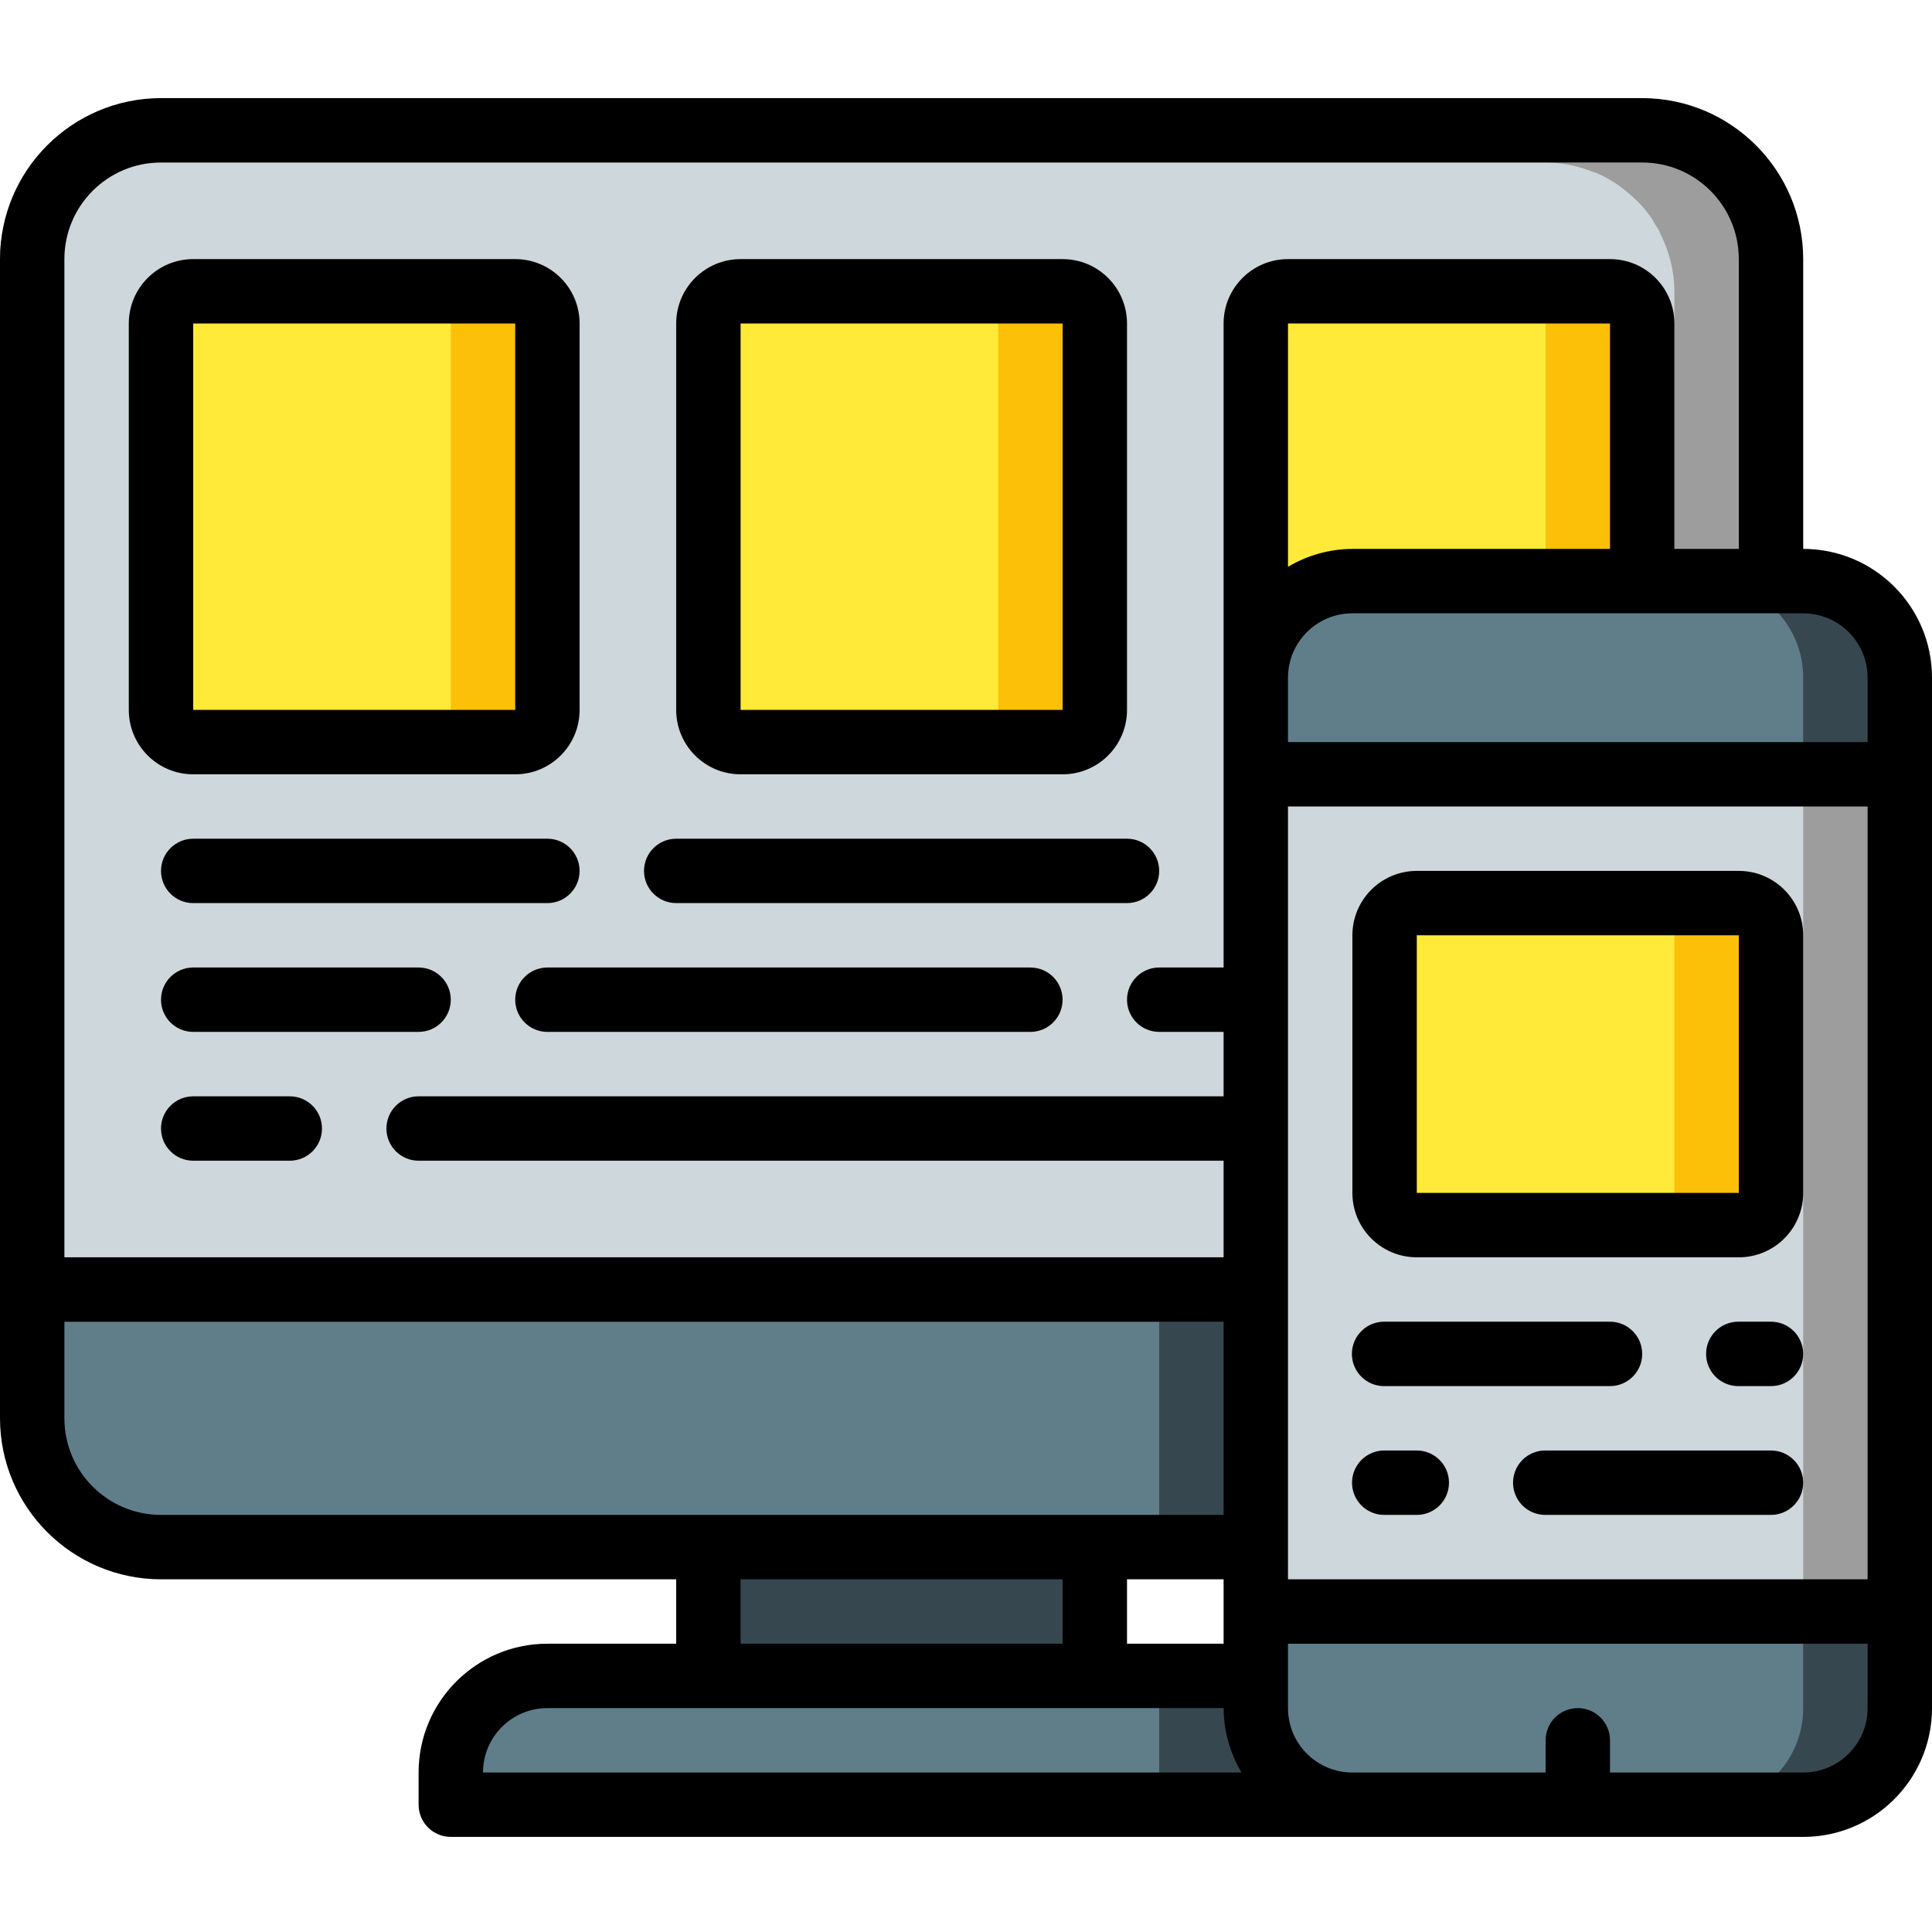
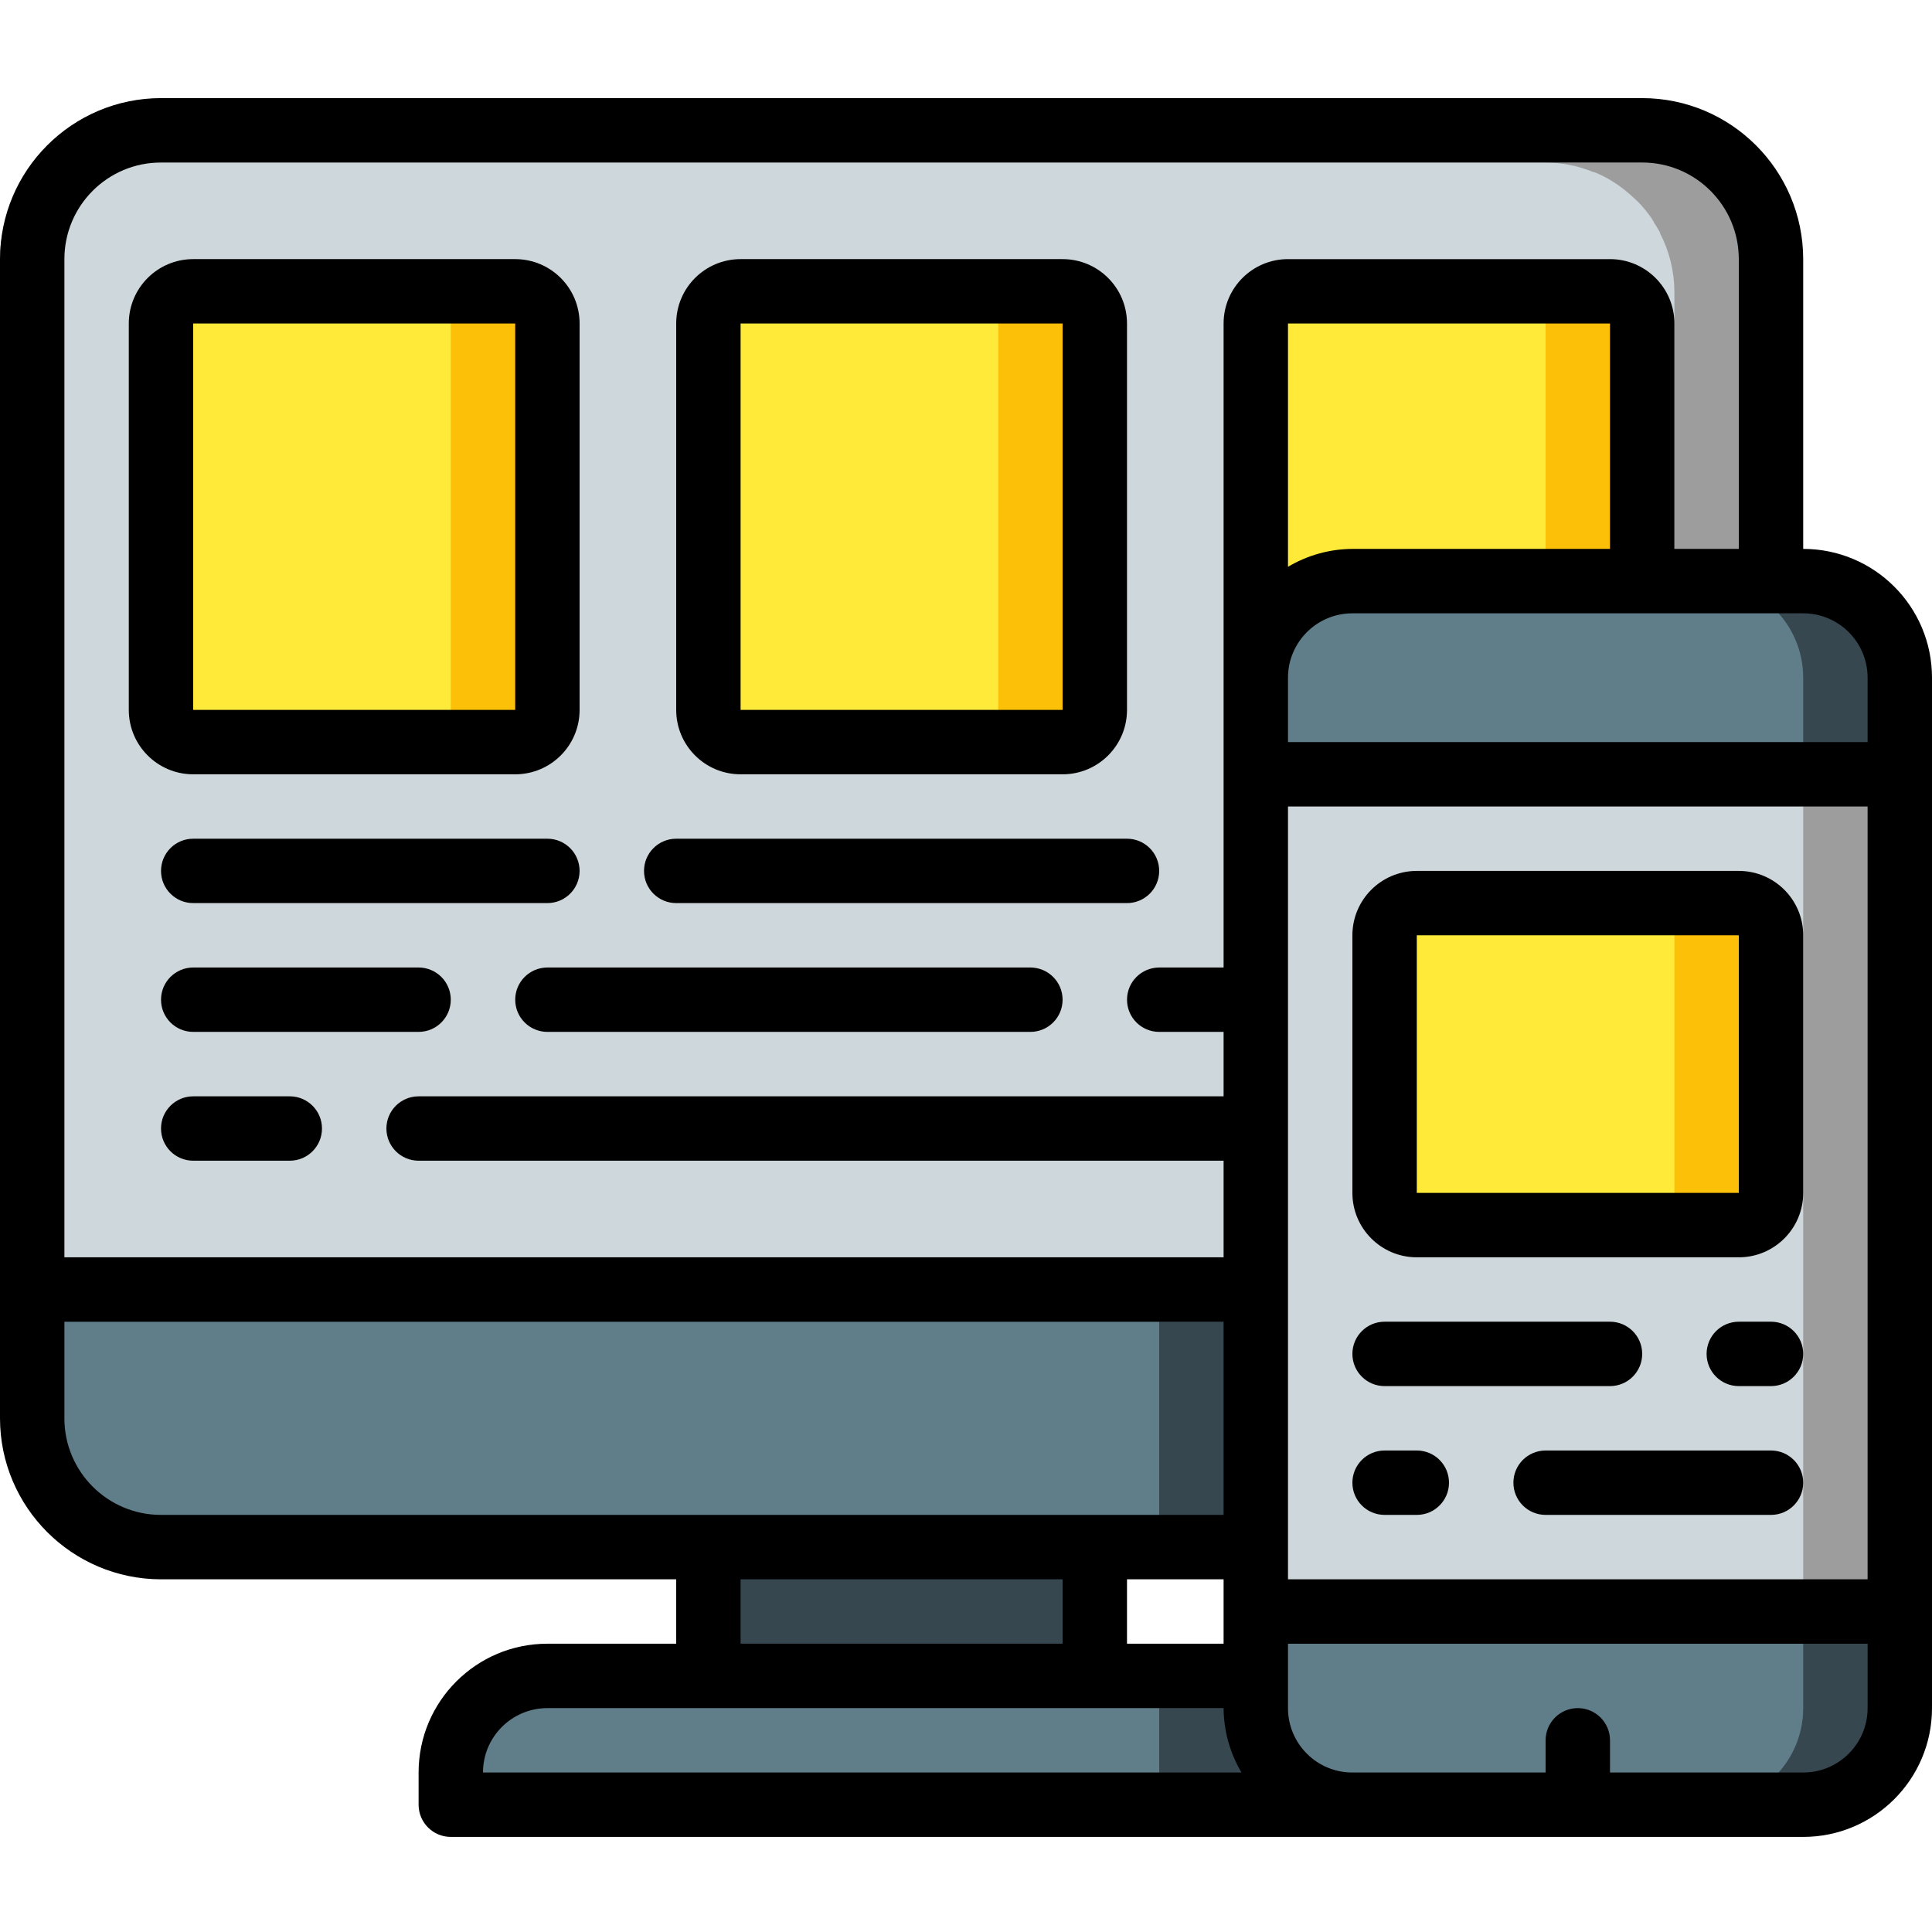
<svg xmlns="http://www.w3.org/2000/svg" height="512pt" viewBox="0 -26 512 512" width="512pt">
-   <path d="M358.398 128h119.47c14.136 0 25.597 11.46 25.597 25.602v273.066c0 14.137-11.461 25.598-25.598 25.598H358.398c-14.136 0-25.597-11.461-25.597-25.598V153.602c0-14.141 11.46-25.602 25.597-25.602zM187.734 366.934h102.399v68.265H187.734zm0 0" fill="#37474f" />
-   <path d="M187.734 366.934H256v68.265h-68.266zm0 0" fill="#37474f" />
-   <path d="M469.332 298.668v51.2c0 18.85-15.281 34.132-34.133 34.132H42.668c-18.852 0-34.133-15.281-34.133-34.133v-51.199zm0 0" fill="#37474f" />
-   <path d="M307.203 324.266l-.004 51.199a31.188 31.188 0 0 1-1.11 8.535H42.669c-18.852 0-34.133-15.281-34.133-34.133v-25.601zm0 0" fill="#607d8a" />
-   <path d="M384 452.266H119.465v-8.532c0-14.14 11.465-25.601 25.601-25.601h213.332zm0 0" fill="#37474f" />
-   <path d="M307.2 418.133v34.133H119.464v-8.532c0-14.14 11.465-25.601 25.601-25.601zm0 0" fill="#607d8a" />
-   <path d="M465.492 27.238h.086c-.36-.707-.8-1.363-1.203-2.047s-.707-1.304-1.133-1.914a34.01 34.01 0 0 0-3.465-4.207c-.41-.418-.855-.8-1.265-1.203a31.92 31.92 0 0 0-3.48-2.875c-.384-.281-.743-.57-1.145-.851a32.627 32.627 0 0 0-5.117-2.793c-.344-.145-.692-.246-1.036-.383a34.812 34.812 0 0 0-4.75-1.477c-.539-.117-1.058-.246-1.605-.34a33.819 33.819 0 0 0-6.18-.613H42.668c-18.852 0-34.133 15.281-34.133 34.133v273.066h460.797V42.668a33.814 33.814 0 0 0-3.84-15.43zm0 0" fill="#3b97d3" />
-   <path d="M460.8 42.668v273.066H0V42.668a33.883 33.883 0 0 1 10.922-25.004 34.22 34.22 0 0 1 23.21-9.129h392.536a35.72 35.72 0 0 1 6.145.594c.593.086 1.109.258 1.62.344 1.618.422 3.215.933 4.778 1.535.352.074.695.191 1.023.34a30.23 30.23 0 0 1 5.121 2.816c.383.238.754.492 1.11.77a39.346 39.346 0 0 1 3.496 2.902c.43.426.855.766 1.281 1.195a33.055 33.055 0 0 1 3.5 4.266c.426.598.684 1.277 1.11 1.875.425.598.851 1.367 1.195 2.05h-.086a33.964 33.964 0 0 1 3.84 15.446zm0 0" fill="#9d9d9d" />
-   <path d="M443.734 51.2v264.534H0V42.668a33.883 33.883 0 0 1 10.922-25.004 29.006 29.006 0 0 1 6.144-.598h392.536a36.03 36.03 0 0 1 6.14.598c.598.086 1.11.258 1.625.34 1.617.422 3.215.937 4.778 1.539a4.77 4.77 0 0 1 1.023.34 29.96 29.96 0 0 1 5.121 2.816c.383.235.754.492 1.11.766a40.743 40.743 0 0 1 3.496 2.902c.43.426.855.77 1.28 1.196a33.594 33.594 0 0 1 3.5 4.265c.427.598.684 1.281 1.11 1.879.426.598.852 1.363 1.195 2.047h-.085a33.99 33.99 0 0 1 3.84 15.445zm0 0" fill="#ced7db" />
-   <path d="M76.8 264.535H51.2a8.532 8.532 0 0 0-8.532 8.531 8.533 8.533 0 0 0 8.531 8.536h25.602c4.71 0 8.531-3.82 8.531-8.536 0-4.71-3.82-8.53-8.531-8.53zm-25.6-51.203h93.866a8.533 8.533 0 1 0 0-17.066H51.2a8.533 8.533 0 0 0-8.531 8.535c0 4.71 3.82 8.531 8.531 8.531zm128 0h119.468c4.71 0 8.531-3.82 8.531-8.531a8.533 8.533 0 0 0-8.531-8.535H179.199a8.533 8.533 0 0 0-8.531 8.535c0 4.71 3.82 8.531 8.531 8.531zm-128 34.133h59.734c4.71 0 8.53-3.82 8.53-8.531a8.533 8.533 0 0 0-8.53-8.536H51.199a8.533 8.533 0 0 0-8.531 8.536c0 4.71 3.82 8.53 8.531 8.53zm93.866-17.067a8.533 8.533 0 0 0-8.53 8.536c0 4.71 3.82 8.53 8.53 8.53h128a8.533 8.533 0 1 0 0-17.066zM332.8 264.535H110.935a8.533 8.533 0 1 0 0 17.067H332.8c4.71 0 8.531-3.82 8.531-8.536 0-4.71-3.82-8.53-8.531-8.53zm-34.132-25.601c0 4.71 3.82 8.53 8.531 8.53h25.602a8.533 8.533 0 0 0 0-17.066h-25.602a8.533 8.533 0 0 0-8.531 8.536zm0 0" fill="#e6e7e8" />
-   <path d="M51.2 51.2h85.335a8.532 8.532 0 0 1 8.531 8.534v102.399a8.533 8.533 0 0 1-8.53 8.535H51.198a8.533 8.533 0 0 1-8.531-8.535V59.734a8.533 8.533 0 0 1 8.531-8.535zm145.066 0h85.336c4.71 0 8.53 3.82 8.53 8.534v102.399a8.533 8.533 0 0 1-8.53 8.535h-85.336a8.533 8.533 0 0 1-8.532-8.535V59.734a8.533 8.533 0 0 1 8.532-8.535zm145.066 0h85.336c4.71 0 8.531 3.82 8.531 8.534v102.399a8.533 8.533 0 0 1-8.531 8.535h-85.336a8.533 8.533 0 0 1-8.531-8.535V59.734a8.533 8.533 0 0 1 8.531-8.535zm0 0" fill="#fdc008" />
-   <path d="M366.934 341.332h59.734c4.71 0 8.531-3.82 8.531-8.531a8.533 8.533 0 0 0-8.531-8.535h-59.734a8.534 8.534 0 1 0 0 17.066zm93.866 0h8.532a8.533 8.533 0 1 0 0-17.066h-8.531a8.534 8.534 0 1 0 0 17.066zm-85.335 17.066h-8.531a8.534 8.534 0 1 0 0 17.067h8.53a8.533 8.533 0 1 0 0-17.067zm93.867 0h-59.73a8.534 8.534 0 1 0 0 17.067h59.73a8.533 8.533 0 1 0 0-17.067zm0 0" fill="#e6e7e8" />
-   <path d="M51.2 51.2h59.734c4.71 0 8.53 3.82 8.53 8.534v102.399a8.533 8.533 0 0 1-8.53 8.535H51.199a8.533 8.533 0 0 1-8.531-8.535V59.734a8.533 8.533 0 0 1 8.531-8.535zm145.066 0H256a8.534 8.534 0 0 1 8.535 8.534v102.399a8.534 8.534 0 0 1-8.535 8.535h-59.734a8.533 8.533 0 0 1-8.532-8.535V59.734a8.533 8.533 0 0 1 8.532-8.535zm145.066 0h59.734a8.534 8.534 0 0 1 8.536 8.534v102.399a8.534 8.534 0 0 1-8.536 8.535h-59.734a8.533 8.533 0 0 1-8.531-8.535V59.734a8.533 8.533 0 0 1 8.531-8.535zm0 0" fill="#ffea3a" />
-   <path d="M426.668 435.2v17.066h-17.066v-17.067a8.533 8.533 0 0 1 17.066 0zm0 0" fill="#7f8c8d" />
-   <path d="M358.398 128h93.868c14.14 0 25.601 11.46 25.601 25.602v273.066c0 14.137-11.46 25.598-25.601 25.598h-93.868c-14.136 0-25.597-11.461-25.597-25.598V153.602c0-14.141 11.46-25.602 25.597-25.602zm0 0" fill="#607d8a" />
-   <path d="M332.8 179.2h170.665v221.866H332.8zm0 0" fill="#9d9d9d" />
-   <path d="M332.8 179.2h145.067v221.866H332.801zm0 0" fill="#ced7db" />
-   <path d="M375.465 213.332H460.8c4.71 0 8.531 3.82 8.531 8.535v68.266a8.533 8.533 0 0 1-8.531 8.535h-85.336a8.533 8.533 0 0 1-8.531-8.535v-68.266a8.533 8.533 0 0 1 8.53-8.535zm0 0" fill="#fdc008" />
-   <path d="M375.465 213.332h59.734a8.534 8.534 0 0 1 8.535 8.535v68.266a8.534 8.534 0 0 1-8.535 8.535h-59.734a8.533 8.533 0 0 1-8.531-8.535v-68.266a8.533 8.533 0 0 1 8.53-8.535zm0 0" fill="#ffea3a" />
-   <path d="M76.8 264.535H51.2a8.532 8.532 0 0 0-8.532 8.531 8.533 8.533 0 0 0 8.531 8.536h25.602c4.71 0 8.531-3.82 8.531-8.536 0-4.71-3.82-8.53-8.531-8.53zm-25.6-51.203h93.866a8.533 8.533 0 1 0 0-17.066H51.2a8.533 8.533 0 0 0-8.531 8.535c0 4.71 3.82 8.531 8.531 8.531zm128 0h119.468c4.71 0 8.531-3.82 8.531-8.531a8.533 8.533 0 0 0-8.531-8.535H179.199a8.533 8.533 0 0 0-8.531 8.535c0 4.71 3.82 8.531 8.531 8.531zm-68.266 17.066H51.199a8.533 8.533 0 0 0-8.531 8.536c0 4.71 3.82 8.53 8.531 8.53h59.735c4.71 0 8.53-3.82 8.53-8.53a8.533 8.533 0 0 0-8.53-8.536zm162.132 0h-128a8.533 8.533 0 0 0-8.53 8.536c0 4.71 3.82 8.53 8.53 8.53h128a8.533 8.533 0 1 0 0-17.066zm93.868 110.934h59.734c4.71 0 8.531-3.82 8.531-8.531a8.533 8.533 0 0 0-8.531-8.535h-59.734a8.534 8.534 0 1 0 0 17.066zm102.398-17.066h-8.531a8.534 8.534 0 1 0 0 17.066h8.531a8.533 8.533 0 1 0 0-17.066zm-93.867 34.132h-8.531a8.534 8.534 0 1 0 0 17.067h8.53a8.533 8.533 0 1 0 0-17.067zm93.867 0h-59.73a8.534 8.534 0 1 0 0 17.067h59.73a8.533 8.533 0 1 0 0-17.067zM51.2 179.2h85.335c9.426 0 17.067-7.641 17.067-17.067V59.734c0-9.425-7.641-17.066-17.067-17.066H51.2c-9.426 0-17.066 7.64-17.066 17.066v102.399c0 9.426 7.64 17.066 17.066 17.066zm0-119.466h85.335v102.399H51.2zM460.8 204.8h-85.335c-9.422 0-17.067 7.641-17.067 17.067v68.266c0 9.426 7.645 17.066 17.067 17.066H460.8c9.426 0 17.066-7.64 17.066-17.066v-68.266c0-9.426-7.64-17.066-17.066-17.066zm-85.335 85.333v-68.266H460.8v68.266zM196.266 179.2h85.336c9.425 0 17.066-7.641 17.066-17.067V59.734c0-9.425-7.64-17.066-17.066-17.066h-85.336c-9.426 0-17.067 7.64-17.067 17.066v102.399c0 9.426 7.64 17.066 17.067 17.066zm0-119.466h85.336v102.399h-85.336zm0 0" />
-   <path d="M477.867 119.465V42.668C477.84 19.113 458.754.028 435.2 0H42.668C19.113.027.028 19.113 0 42.668v307.2c.027 23.55 19.113 42.636 42.668 42.667h136.531v17.067h-34.133c-18.851 0-34.132 15.28-34.132 34.132v8.532a8.533 8.533 0 0 0 8.53 8.535h358.403C496.72 460.8 512 445.52 512 426.668V153.602c0-18.852-15.281-34.137-34.133-34.137zm-153.601 273.07v17.067h-25.598v-17.067zm102.402-273.07h-68.27a33.715 33.715 0 0 0-17.066 4.746V59.734h85.336zm-85.336 68.27h153.602v204.8H341.332zm153.602-34.133v17.066H341.332v-17.066c0-9.426 7.64-17.067 17.066-17.067h119.47c9.425 0 17.066 7.64 17.066 17.067zM42.668 17.066h392.531c14.14 0 25.602 11.461 25.602 25.602v76.797h-17.067v-59.73c0-9.426-7.64-17.067-17.066-17.067h-85.336c-9.426 0-17.066 7.64-17.066 17.066v170.664h-17.067a8.533 8.533 0 0 0-8.531 8.536c0 4.71 3.82 8.53 8.531 8.53h17.067v17.071H110.934a8.533 8.533 0 1 0 0 17.067h213.332v25.597h-307.2V42.668c0-14.14 11.461-25.602 25.602-25.602zM17.066 349.867v-25.601h307.2v51.199H42.668c-14.14 0-25.602-11.461-25.602-25.598zm179.2 42.668h85.336v17.067h-85.336zm-51.2 34.133h179.2a33.843 33.843 0 0 0 4.746 17.066H128c0-9.425 7.64-17.066 17.066-17.066zm332.801 17.066h-51.199V435.2c0-4.71-3.82-8.531-8.535-8.531a8.532 8.532 0 0 0-8.531 8.531v8.535h-51.204c-9.425 0-17.066-7.64-17.066-17.066v-17.066h153.602v17.066c0 9.426-7.641 17.066-17.067 17.066zm0 0" />
+   <path d="m358.398 128h119.469c14.137 0 25.598 11.461 25.598 25.602v273.066c0 14.137-11.461 25.598-25.598 25.598h-119.469c-14.137 0-25.598-11.461-25.598-25.598v-273.066c0-14.141 11.461-25.602 25.598-25.602zm0 0" fill="#37474f" />
+   <path d="m187.734 366.934h102.398v68.266h-102.398zm0 0" fill="#37474f" />
+   <path d="m187.734 366.934h68.266v68.266h-68.266zm0 0" fill="#37474f" />
+   <path d="m469.332 298.668v51.199c0 18.852-15.281 34.133-34.133 34.133h-392.531c-18.852 0-34.133-15.281-34.133-34.133v-51.199zm0 0" fill="#37474f" />
+   <path d="m307.203 324.266-.004 51.199c.027 2.883-.348 5.754-1.109 8.535h-263.422c-18.852 0-34.133-15.281-34.133-34.133v-25.602zm0 0" fill="#607d8a" />
+   <path d="m384 452.266h-264.535v-8.531c0-14.141 11.465-25.602 25.602-25.602h213.332zm0 0" fill="#37474f" />
+   <path d="m307.199 418.133v34.133h-187.734v-8.531c0-14.141 11.465-25.602 25.602-25.602zm0 0" fill="#607d8a" />
+   <path d="m465.492 27.238h.086c-.359-.707-.801-1.363-1.203-2.047s-.707-1.305-1.133-1.914c-1.039-1.492-2.199-2.898-3.465-4.207-.41-.418-.855-.801-1.266-1.203-1.09-1.039-2.254-2-3.48-2.875-.383-.281-.742-.57-1.145-.852-1.617-1.082-3.332-2.016-5.117-2.793-.344-.145-.691-.246-1.035-.383-1.547-.605-3.133-1.098-4.75-1.477-.539-.117-1.059-.246-1.605-.34-2.035-.395-4.105-.598-6.18-.613h-392.531c-18.852 0-34.133 15.281-34.133 34.133v273.066h460.797v-273.066c-.035-5.375-1.352-10.664-3.84-15.43zm0 0" fill="#3b97d3" />
+   <path d="m460.801 42.668v273.066h-460.801v-273.066c-.023-9.496 3.938-18.57 10.922-25.004 6.312-5.855 14.602-9.113 23.211-9.129h392.535c2.059.02 4.117.219 6.145.594.594.086 1.109.258 1.621.344 1.617.422 3.215.934 4.777 1.535.352.074.695.191 1.023.34 1.793.77 3.508 1.715 5.121 2.816.383.238.754.492 1.109.77 1.219.898 2.387 1.867 3.496 2.902.43.426.855.766 1.281 1.195 1.281 1.32 2.453 2.746 3.5 4.266.426.598.684 1.277 1.109 1.875.426.598.852 1.367 1.195 2.051h-.086c2.484 4.77 3.801 10.062 3.84 15.445zm0 0" fill="#9d9d9d" />
+   <path d="m443.734 51.199v264.535h-443.734v-273.066c-.023-9.496 3.938-18.57 10.922-25.004 2.023-.418 4.082-.617 6.145-.598h392.535c2.059.023 4.117.223 6.141.598.598.086 1.109.258 1.625.34 1.617.422 3.215.938 4.777 1.539.352.074.695.188 1.023.34 1.793.77 3.508 1.711 5.121 2.816.383.234.754.492 1.109.766 1.219.902 2.387 1.871 3.496 2.902.43.426.855.77 1.281 1.195 1.281 1.324 2.453 2.75 3.5 4.266.426.598.684 1.281 1.109 1.879.426.598.852 1.363 1.195 2.047h-.086c2.484 4.773 3.801 10.066 3.84 15.445zm0 0" fill="#ced7db" />
+   <g fill="#e6e7e8">
+     <path d="m76.801 264.535h-25.602c-4.711 0-8.531 3.82-8.531 8.531 0 4.715 3.82 8.535 8.531 8.535h25.602c4.711 0 8.531-3.82 8.531-8.535 0-4.711-3.82-8.531-8.531-8.531zm0 0" />
+     <path d="m51.199 213.332h93.867c4.715 0 8.535-3.82 8.535-8.531 0-4.715-3.82-8.535-8.535-8.535h-93.867c-4.711 0-8.531 3.82-8.531 8.535 0 4.711 3.82 8.531 8.531 8.531zm0 0" />
+     <path d="m179.199 213.332h119.469c4.711 0 8.531-3.82 8.531-8.531 0-4.715-3.82-8.535-8.531-8.535h-119.469c-4.711 0-8.531 3.82-8.531 8.535 0 4.711 3.82 8.531 8.531 8.531zm0 0" />
+     <path d="m51.199 247.465h59.734c4.711 0 8.531-3.82 8.531-8.531 0-4.715-3.82-8.535-8.531-8.535h-59.734c-4.711 0-8.531 3.82-8.531 8.535 0 4.711 3.82 8.531 8.531 8.531zm0 0" />
+     <path d="m145.066 230.398c-4.711 0-8.531 3.82-8.531 8.535 0 4.711 3.82 8.531 8.531 8.531h128c4.715 0 8.535-3.82 8.535-8.531 0-4.715-3.82-8.535-8.535-8.535zm0 0" />
+     <path d="m332.801 264.535h-221.867c-4.715 0-8.535 3.82-8.535 8.531 0 4.715 3.82 8.535 8.535 8.535h221.867c4.711 0 8.531-3.82 8.531-8.535 0-4.711-3.82-8.531-8.531-8.531zm0 0" />
+     <path d="m298.668 238.934c0 4.711 3.82 8.531 8.531 8.531h25.602c4.711 0 8.531-3.82 8.531-8.531 0-4.715-3.82-8.535-8.531-8.535h-25.602c-4.711 0-8.531 3.82-8.531 8.535zm0 0" />
+   </g>
+   <path d="m51.199 51.199h85.336c4.711 0 8.531 3.82 8.531 8.535v102.398c0 4.715-3.82 8.535-8.531 8.535h-85.336c-4.711 0-8.531-3.82-8.531-8.535v-102.398c0-4.715 3.82-8.535 8.531-8.535zm0 0" fill="#fdc008" />
+   <path d="m196.266 51.199h85.336c4.711 0 8.531 3.82 8.531 8.535v102.398c0 4.715-3.82 8.535-8.531 8.535h-85.336c-4.711 0-8.531-3.82-8.531-8.535v-102.398c0-4.715 3.82-8.535 8.531-8.535zm0 0" fill="#fdc008" />
+   <path d="m341.332 51.199h85.336c4.711 0 8.531 3.82 8.531 8.535v102.398c0 4.715-3.82 8.535-8.531 8.535h-85.336c-4.711 0-8.531-3.82-8.531-8.535v-102.398c0-4.715 3.82-8.535 8.531-8.535zm0 0" fill="#fdc008" />
+   <path d="m366.934 341.332h59.734c4.711 0 8.531-3.82 8.531-8.531 0-4.715-3.82-8.535-8.531-8.535h-59.734c-4.715 0-8.535 3.82-8.535 8.535 0 4.711 3.82 8.531 8.535 8.531zm0 0" fill="#e6e7e8" />
+   <path d="m460.801 341.332h8.531c4.715 0 8.535-3.82 8.535-8.531 0-4.715-3.82-8.535-8.535-8.535h-8.531c-4.715 0-8.535 3.82-8.535 8.535 0 4.711 3.82 8.531 8.535 8.531zm0 0" fill="#e6e7e8" />
+   <path d="m375.465 358.398h-8.531c-4.715 0-8.535 3.82-8.535 8.535 0 4.711 3.82 8.531 8.535 8.531h8.531c4.715 0 8.535-3.82 8.535-8.531 0-4.715-3.82-8.535-8.535-8.535zm0 0" fill="#e6e7e8" />
+   <path d="m469.332 358.398h-59.73c-4.715 0-8.535 3.82-8.535 8.535 0 4.711 3.82 8.531 8.535 8.531h59.73c4.715 0 8.535-3.82 8.535-8.531 0-4.715-3.82-8.535-8.535-8.535zm0 0" fill="#e6e7e8" />
+   <path d="m51.199 51.199h59.734c4.711 0 8.531 3.82 8.531 8.535v102.398c0 4.715-3.82 8.535-8.531 8.535h-59.734c-4.711 0-8.531-3.82-8.531-8.535v-102.398c0-4.715 3.82-8.535 8.531-8.535zm0 0" fill="#ffea3a" />
+   <path d="m196.266 51.199h59.734c4.715 0 8.535 3.82 8.535 8.535v102.398c0 4.715-3.82 8.535-8.535 8.535h-59.734c-4.711 0-8.531-3.82-8.531-8.535v-102.398c0-4.715 3.82-8.535 8.531-8.535zm0 0" fill="#ffea3a" />
+   <path d="m341.332 51.199h59.734c4.715 0 8.535 3.82 8.535 8.535v102.398c0 4.715-3.82 8.535-8.535 8.535h-59.734c-4.711 0-8.531-3.82-8.531-8.535v-102.398c0-4.715 3.82-8.535 8.531-8.535zm0 0" fill="#ffea3a" />
+   <path d="m426.668 435.199v17.066h-17.066v-17.066c0-4.711 3.82-8.531 8.531-8.531 4.715 0 8.535 3.82 8.535 8.531zm0 0" fill="#7f8c8d" />
+   <path d="m358.398 128h93.867c14.141 0 25.602 11.461 25.602 25.602v273.066c0 14.137-11.461 25.598-25.602 25.598h-93.867c-14.137 0-25.598-11.461-25.598-25.598v-273.066c0-14.141 11.461-25.602 25.598-25.602zm0 0" fill="#607d8a" />
+   <path d="m332.801 179.199h170.664v221.867h-170.664zm0 0" fill="#9d9d9d" />
+   <path d="m332.801 179.199h145.066v221.867h-145.066zm0 0" fill="#ced7db" />
+   <path d="m375.465 213.332h85.336c4.711 0 8.531 3.82 8.531 8.535v68.266c0 4.715-3.82 8.535-8.531 8.535h-85.336c-4.711 0-8.531-3.82-8.531-8.535v-68.266c0-4.715 3.82-8.535 8.531-8.535zm0 0" fill="#fdc008" />
+   <path d="m375.465 213.332h59.734c4.715 0 8.535 3.82 8.535 8.535v68.266c0 4.715-3.82 8.535-8.535 8.535h-59.734c-4.711 0-8.531-3.82-8.531-8.535v-68.266c0-4.715 3.82-8.535 8.531-8.535zm0 0" fill="#ffea3a" />
+   <path d="m76.801 264.535h-25.602c-4.711 0-8.531 3.82-8.531 8.531 0 4.715 3.82 8.535 8.531 8.535h25.602c4.711 0 8.531-3.82 8.531-8.535 0-4.711-3.82-8.531-8.531-8.531zm0 0" />
+   <path d="m51.199 213.332h93.867c4.715 0 8.535-3.82 8.535-8.531 0-4.715-3.82-8.535-8.535-8.535h-93.867c-4.711 0-8.531 3.82-8.531 8.535 0 4.711 3.82 8.531 8.531 8.531zm0 0" />
+   <path d="m179.199 213.332h119.469c4.711 0 8.531-3.82 8.531-8.531 0-4.715-3.82-8.535-8.531-8.535h-119.469c-4.711 0-8.531 3.82-8.531 8.535 0 4.711 3.82 8.531 8.531 8.531zm0 0" />
+   <path d="m110.934 230.398h-59.734c-4.711 0-8.531 3.82-8.531 8.535 0 4.711 3.82 8.531 8.531 8.531h59.734c4.711 0 8.531-3.82 8.531-8.531 0-4.715-3.82-8.535-8.531-8.535zm0 0" />
+   <path d="m273.066 230.398h-128c-4.711 0-8.531 3.82-8.531 8.535 0 4.711 3.82 8.531 8.531 8.531h128c4.715 0 8.535-3.82 8.535-8.531 0-4.715-3.82-8.535-8.535-8.535zm0 0" />
+   <path d="m366.934 341.332h59.734c4.711 0 8.531-3.82 8.531-8.531 0-4.715-3.82-8.535-8.531-8.535h-59.734c-4.715 0-8.535 3.82-8.535 8.535 0 4.711 3.82 8.531 8.535 8.531zm0 0" />
+   <path d="m469.332 324.266h-8.531c-4.715 0-8.535 3.82-8.535 8.535 0 4.711 3.82 8.531 8.535 8.531h8.531c4.715 0 8.535-3.82 8.535-8.531 0-4.715-3.82-8.535-8.535-8.535zm0 0" />
+   <path d="m375.465 358.398h-8.531c-4.715 0-8.535 3.82-8.535 8.535 0 4.711 3.82 8.531 8.535 8.531h8.531c4.715 0 8.535-3.82 8.535-8.531 0-4.715-3.82-8.535-8.535-8.535zm0 0" />
+   <path d="m469.332 358.398h-59.73c-4.715 0-8.535 3.82-8.535 8.535 0 4.711 3.82 8.531 8.535 8.531h59.73c4.715 0 8.535-3.82 8.535-8.531 0-4.715-3.82-8.535-8.535-8.535zm0 0" />
+   <path d="m51.199 179.199h85.336c9.426 0 17.066-7.641 17.066-17.066v-102.398c0-9.426-7.641-17.066-17.066-17.066h-85.336c-9.426 0-17.066 7.641-17.066 17.066v102.398c0 9.426 7.641 17.066 17.066 17.066zm0-119.465h85.336v102.398h-85.336zm0 0" />
+   <path d="m460.801 204.801h-85.336c-9.422 0-17.066 7.641-17.066 17.066v68.266c0 9.426 7.645 17.066 17.066 17.066h85.336c9.426 0 17.066-7.641 17.066-17.066v-68.266c0-9.426-7.641-17.066-17.066-17.066zm-85.336 85.332v-68.266h85.336v68.266zm0 0" />
+   <path d="m196.266 179.199h85.336c9.426 0 17.066-7.641 17.066-17.066v-102.398c0-9.426-7.641-17.066-17.066-17.066h-85.336c-9.426 0-17.066 7.641-17.066 17.066v102.398c0 9.426 7.641 17.066 17.066 17.066zm0-119.465h85.336v102.398h-85.336zm0 0" />
+   <path d="m477.867 119.465v-76.797c-.027-23.555-19.113-42.641-42.668-42.668h-392.531c-23.555.027-42.641 19.113-42.668 42.668v307.199c.027 23.551 19.113 42.637 42.668 42.668h136.531v17.066h-34.133c-18.852 0-34.133 15.281-34.133 34.133v8.531c0 4.715 3.82 8.535 8.531 8.535h358.402c18.852 0 34.133-15.281 34.133-34.133v-273.066c0-18.852-15.281-34.137-34.133-34.137zm-153.602 273.07v17.066h-25.598v-17.066zm102.402-273.07h-68.27c-6.008.031-11.902 1.672-17.066 4.746v-64.477h85.336zm-85.336 68.27h153.602v204.801h-153.602zm153.602-34.133v17.066h-153.602v-17.066c0-9.426 7.641-17.066 17.066-17.066h119.469c9.426 0 17.066 7.641 17.066 17.066zm-452.266-136.535h392.531c14.141 0 25.602 11.461 25.602 25.602v76.797h-17.066v-59.73c0-9.426-7.641-17.066-17.066-17.066h-85.336c-9.426 0-17.066 7.641-17.066 17.066v170.664h-17.066c-4.711 0-8.531 3.82-8.531 8.535 0 4.711 3.82 8.531 8.531 8.531h17.066v17.07h-213.332c-4.715 0-8.535 3.82-8.535 8.531 0 4.715 3.82 8.535 8.535 8.535h213.332v25.598h-307.199v-264.531c0-14.141 11.461-25.602 25.602-25.602zm-25.602 332.801v-25.602h307.199v51.199h-281.598c-14.141 0-25.602-11.461-25.602-25.598zm179.199 42.668h85.336v17.066h-85.336zm-51.199 34.133h179.199c.039 6.008 1.676 11.898 4.746 17.066h-201.012c0-9.426 7.641-17.066 17.066-17.066zm332.801 17.066h-51.199v-8.535c0-4.711-3.82-8.531-8.535-8.531-4.711 0-8.531 3.82-8.531 8.531v8.535h-51.203c-9.426 0-17.066-7.641-17.066-17.066v-17.066h153.602v17.066c0 9.426-7.641 17.066-17.066 17.066zm0 0" />
</svg>
